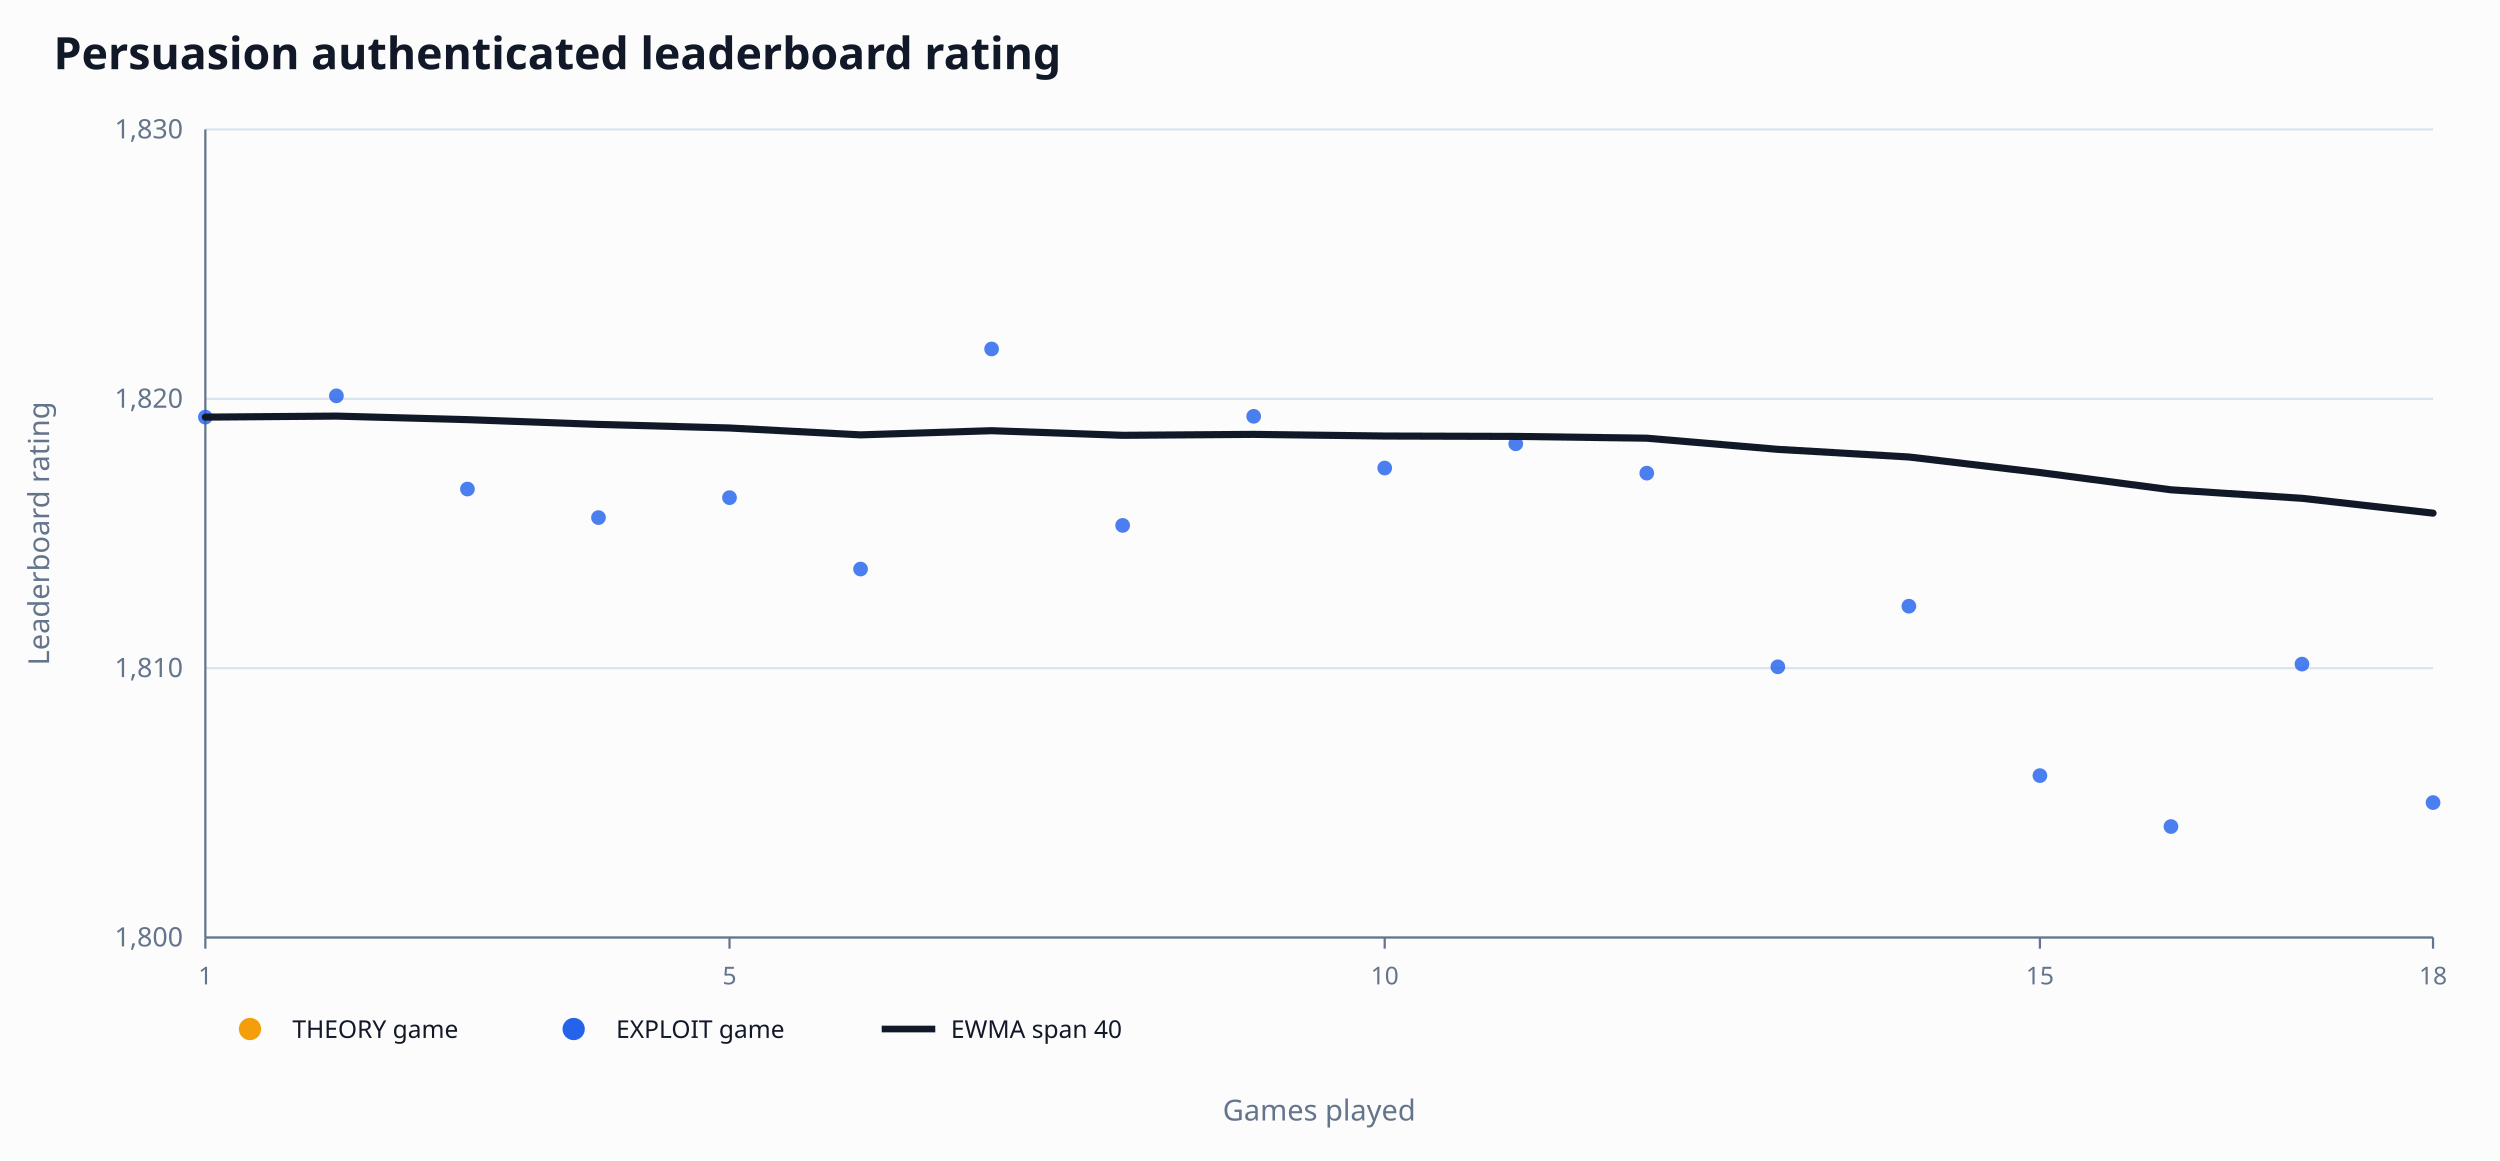
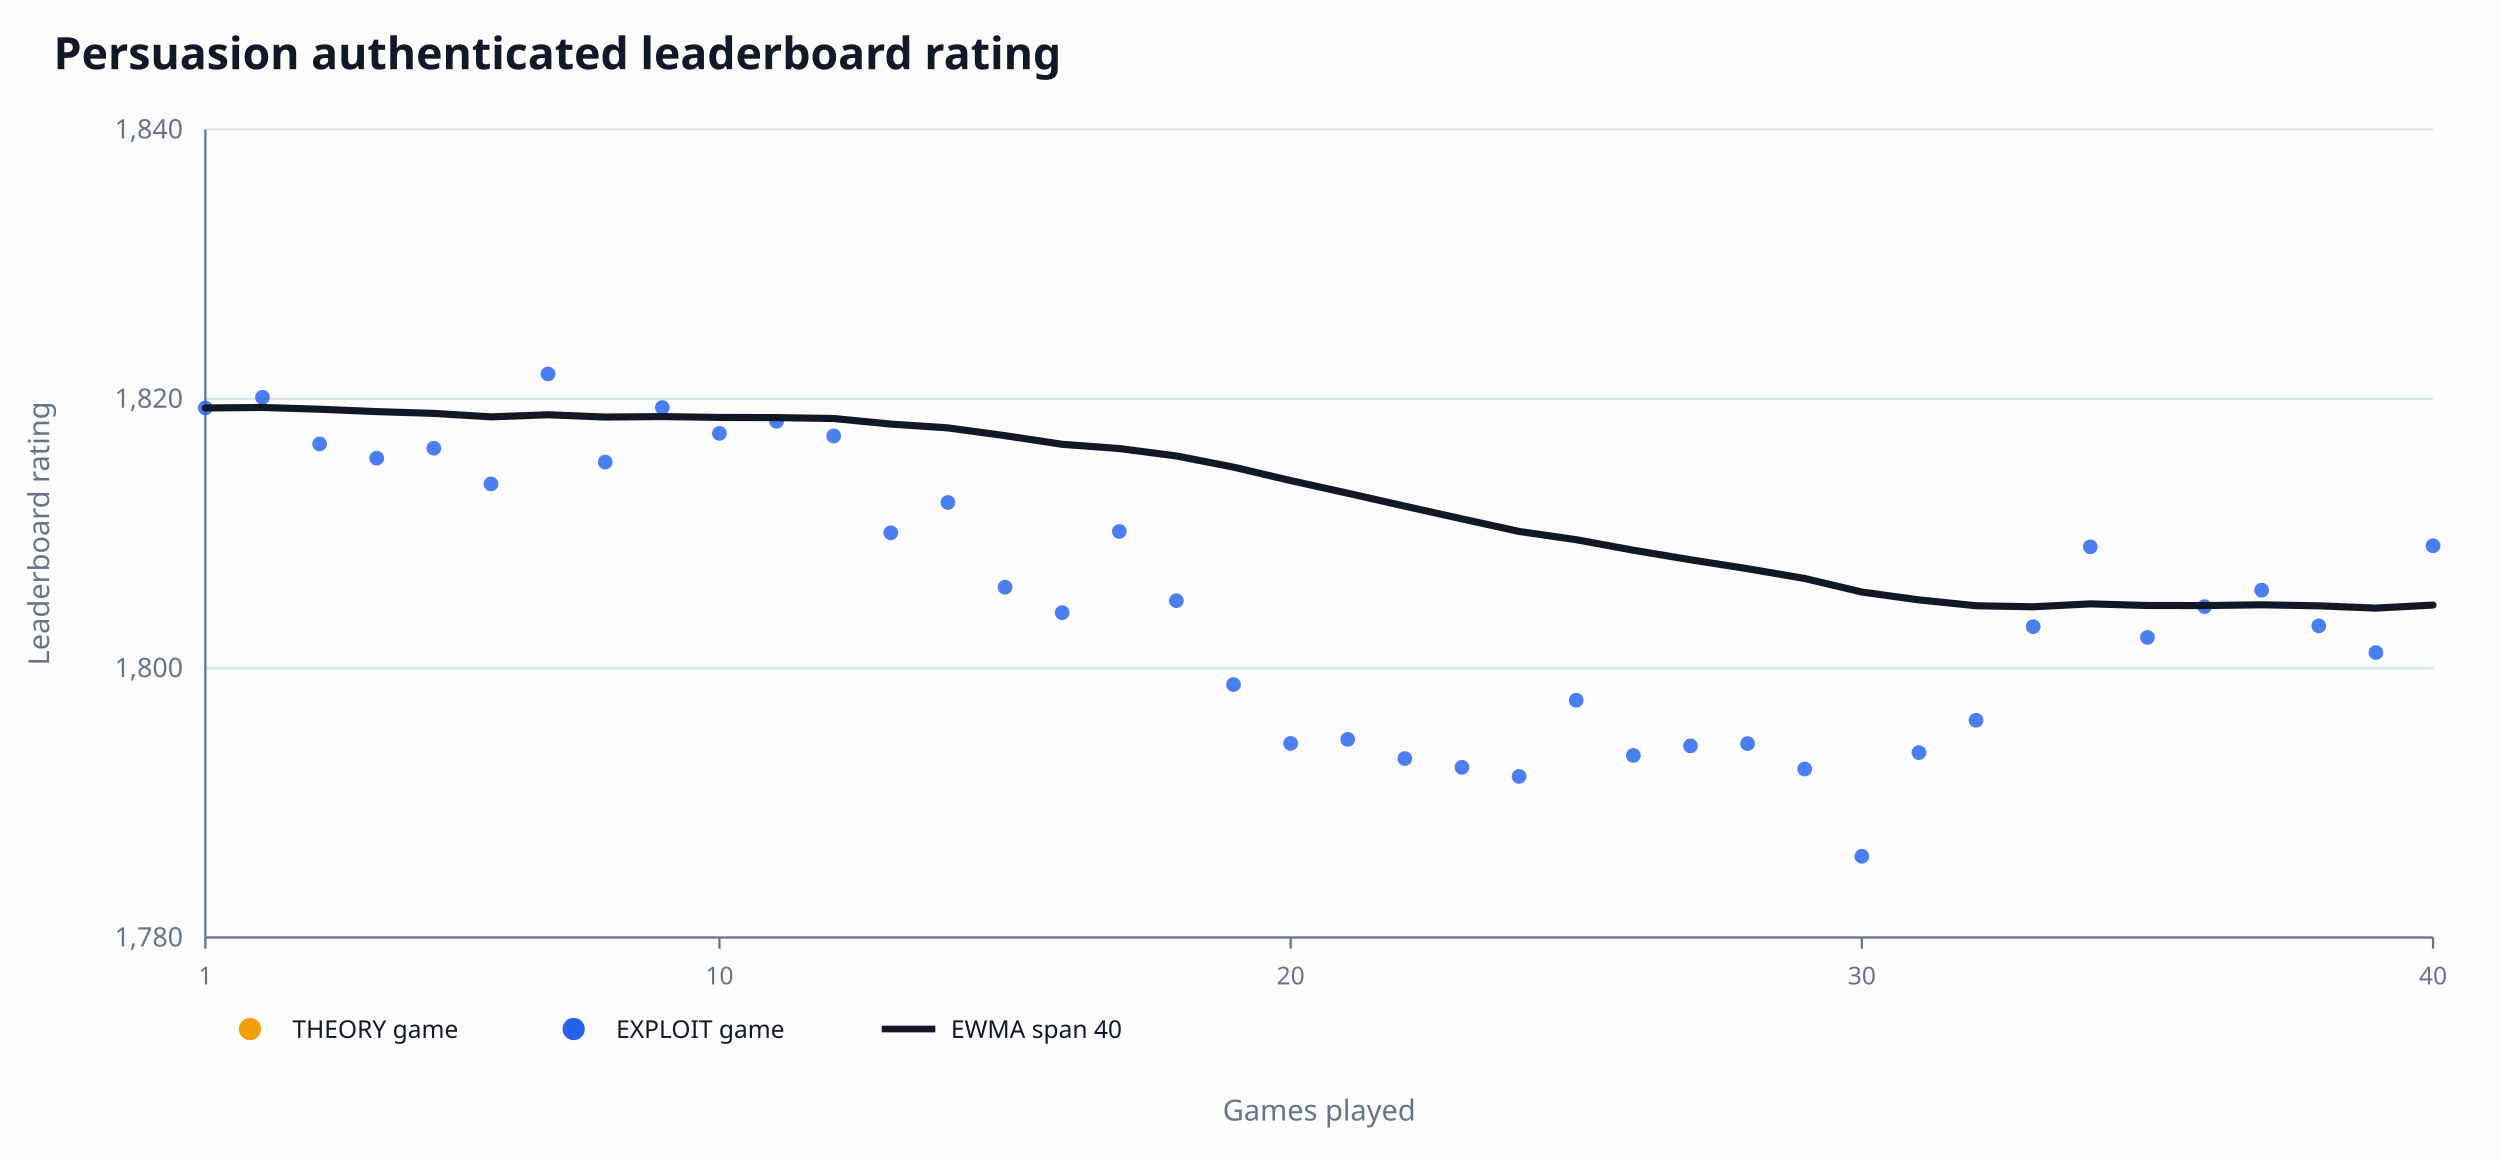
<svg xmlns="http://www.w3.org/2000/svg" width="1120" height="520" viewBox="0 0 1120 520">
  <rect width="100%" height="100%" fill="#fcfcfd" />
  <text x="24" y="31" font-family="system-ui,sans-serif" font-size="20" font-weight="700" fill="#111827">Persuasion authenticated leaderboard rating</text>
  <line x1="92" y1="420.00" x2="1090" y2="420.00" stroke="#dbe3ee" stroke-width="1" />
-   <text x="82" y="424.00" text-anchor="end" font-family="system-ui,sans-serif" font-size="12" fill="#64748b">1,800</text>
+   <text x="82" y="424.00" text-anchor="end" font-family="system-ui,sans-serif" font-size="12" fill="#64748b">1,780</text>
  <line x1="92" y1="299.33" x2="1090" y2="299.33" stroke="#dbe3ee" stroke-width="1" />
-   <text x="82" y="303.33" text-anchor="end" font-family="system-ui,sans-serif" font-size="12" fill="#64748b">1,810</text>
+   <text x="82" y="303.33" text-anchor="end" font-family="system-ui,sans-serif" font-size="12" fill="#64748b">1,800</text>
  <line x1="92" y1="178.67" x2="1090" y2="178.67" stroke="#dbe3ee" stroke-width="1" />
  <text x="82" y="182.67" text-anchor="end" font-family="system-ui,sans-serif" font-size="12" fill="#64748b">1,820</text>
  <line x1="92" y1="58.00" x2="1090" y2="58.00" stroke="#dbe3ee" stroke-width="1" />
-   <text x="82" y="62.00" text-anchor="end" font-family="system-ui,sans-serif" font-size="12" fill="#64748b">1,830</text>
+   <text x="82" y="62.00" text-anchor="end" font-family="system-ui,sans-serif" font-size="12" fill="#64748b">1,840</text>
  <line x1="92.00" y1="420" x2="92.00" y2="425" stroke="#64748b" />
  <text x="92.00" y="441" text-anchor="middle" font-family="system-ui,sans-serif" font-size="11" fill="#64748b">1</text>
-   <line x1="326.82" y1="420" x2="326.82" y2="425" stroke="#64748b" />
-   <text x="326.82" y="441" text-anchor="middle" font-family="system-ui,sans-serif" font-size="11" fill="#64748b">5</text>
-   <line x1="620.35" y1="420" x2="620.35" y2="425" stroke="#64748b" />
-   <text x="620.35" y="441" text-anchor="middle" font-family="system-ui,sans-serif" font-size="11" fill="#64748b">10</text>
-   <line x1="913.88" y1="420" x2="913.88" y2="425" stroke="#64748b" />
-   <text x="913.88" y="441" text-anchor="middle" font-family="system-ui,sans-serif" font-size="11" fill="#64748b">15</text>
+   <line x1="322.31" y1="420" x2="322.31" y2="425" stroke="#64748b" />
+   <text x="322.31" y="441" text-anchor="middle" font-family="system-ui,sans-serif" font-size="11" fill="#64748b">10</text>
+   <line x1="578.21" y1="420" x2="578.21" y2="425" stroke="#64748b" />
+   <text x="578.21" y="441" text-anchor="middle" font-family="system-ui,sans-serif" font-size="11" fill="#64748b">20</text>
+   <line x1="834.10" y1="420" x2="834.10" y2="425" stroke="#64748b" />
+   <text x="834.10" y="441" text-anchor="middle" font-family="system-ui,sans-serif" font-size="11" fill="#64748b">30</text>
  <line x1="1090.00" y1="420" x2="1090.00" y2="425" stroke="#64748b" />
-   <text x="1090.00" y="441" text-anchor="middle" font-family="system-ui,sans-serif" font-size="11" fill="#64748b">18</text>
+   <text x="1090.00" y="441" text-anchor="middle" font-family="system-ui,sans-serif" font-size="11" fill="#64748b">40</text>
  <line x1="92" y1="58" x2="92" y2="420" stroke="#64748b" />
  <line x1="92" y1="420" x2="1090" y2="420" stroke="#64748b" />
  <text x="591.00" y="502" text-anchor="middle" font-family="system-ui,sans-serif" font-size="13" fill="#64748b">Games played</text>
  <text x="22" y="239.00" text-anchor="middle" transform="rotate(-90 22 239.00)" font-family="system-ui,sans-serif" font-size="13" fill="#64748b">Leaderboard rating</text>
-   <circle cx="92.00" cy="186.87" r="3.3" fill="#2563eb" opacity="0.82" />
-   <circle cx="150.71" cy="177.34" r="3.3" fill="#2563eb" opacity="0.82" />
-   <circle cx="209.41" cy="219.09" r="3.3" fill="#2563eb" opacity="0.82" />
-   <circle cx="268.12" cy="231.88" r="3.3" fill="#2563eb" opacity="0.82" />
-   <circle cx="326.82" cy="222.95" r="3.3" fill="#2563eb" opacity="0.82" />
-   <circle cx="385.53" cy="254.93" r="3.3" fill="#2563eb" opacity="0.82" />
-   <circle cx="444.24" cy="156.34" r="3.3" fill="#2563eb" opacity="0.82" />
-   <circle cx="502.94" cy="235.38" r="3.3" fill="#2563eb" opacity="0.82" />
-   <circle cx="561.65" cy="186.51" r="3.3" fill="#2563eb" opacity="0.82" />
-   <circle cx="620.35" cy="209.68" r="3.3" fill="#2563eb" opacity="0.82" />
-   <circle cx="679.06" cy="198.82" r="3.3" fill="#2563eb" opacity="0.82" />
-   <circle cx="737.76" cy="211.97" r="3.3" fill="#2563eb" opacity="0.82" />
-   <circle cx="796.47" cy="298.73" r="3.3" fill="#2563eb" opacity="0.82" />
-   <circle cx="855.18" cy="271.58" r="3.3" fill="#2563eb" opacity="0.82" />
-   <circle cx="913.88" cy="347.48" r="3.3" fill="#2563eb" opacity="0.82" />
-   <circle cx="972.59" cy="370.29" r="3.3" fill="#2563eb" opacity="0.82" />
-   <circle cx="1031.29" cy="297.52" r="3.3" fill="#2563eb" opacity="0.82" />
-   <circle cx="1090.00" cy="359.55" r="3.3" fill="#2563eb" opacity="0.82" />
-   <polyline points="92.00,186.87 150.71,186.41 209.41,188.00 268.12,190.14 326.82,191.74 385.53,194.82 444.24,192.95 502.94,195.02 561.65,194.60 620.35,195.34 679.06,195.51 737.76,196.31 796.47,201.31 855.18,204.73 913.88,211.70 972.59,219.43 1031.29,223.24 1090.00,229.89" fill="none" stroke="#111827" stroke-width="3.2" stroke-linejoin="round" stroke-linecap="round" />
+   <circle cx="92.00" cy="182.77" r="3.3" fill="#2563eb" opacity="0.82" />
+   <circle cx="117.59" cy="178.00" r="3.3" fill="#2563eb" opacity="0.82" />
+   <circle cx="143.18" cy="198.88" r="3.3" fill="#2563eb" opacity="0.82" />
+   <circle cx="168.77" cy="205.27" r="3.3" fill="#2563eb" opacity="0.82" />
+   <circle cx="194.36" cy="200.81" r="3.3" fill="#2563eb" opacity="0.82" />
+   <circle cx="219.95" cy="216.80" r="3.3" fill="#2563eb" opacity="0.82" />
+   <circle cx="245.54" cy="167.51" r="3.3" fill="#2563eb" opacity="0.82" />
+   <circle cx="271.13" cy="207.02" r="3.3" fill="#2563eb" opacity="0.82" />
+   <circle cx="296.72" cy="182.59" r="3.3" fill="#2563eb" opacity="0.82" />
+   <circle cx="322.31" cy="194.17" r="3.3" fill="#2563eb" opacity="0.82" />
+   <circle cx="347.90" cy="188.74" r="3.3" fill="#2563eb" opacity="0.82" />
+   <circle cx="373.49" cy="195.32" r="3.3" fill="#2563eb" opacity="0.82" />
+   <circle cx="399.08" cy="238.70" r="3.3" fill="#2563eb" opacity="0.82" />
+   <circle cx="424.67" cy="225.12" r="3.3" fill="#2563eb" opacity="0.82" />
+   <circle cx="450.26" cy="263.07" r="3.3" fill="#2563eb" opacity="0.82" />
+   <circle cx="475.85" cy="274.48" r="3.3" fill="#2563eb" opacity="0.82" />
+   <circle cx="501.44" cy="238.09" r="3.3" fill="#2563eb" opacity="0.82" />
+   <circle cx="527.03" cy="269.11" r="3.3" fill="#2563eb" opacity="0.82" />
+   <circle cx="552.62" cy="306.69" r="3.3" fill="#2563eb" opacity="0.82" />
+   <circle cx="578.21" cy="333.06" r="3.3" fill="#2563eb" opacity="0.82" />
+   <circle cx="603.79" cy="331.25" r="3.3" fill="#2563eb" opacity="0.82" />
+   <circle cx="629.38" cy="339.82" r="3.3" fill="#2563eb" opacity="0.82" />
+   <circle cx="654.97" cy="343.74" r="3.3" fill="#2563eb" opacity="0.82" />
+   <circle cx="680.56" cy="347.84" r="3.3" fill="#2563eb" opacity="0.82" />
+   <circle cx="706.15" cy="313.69" r="3.3" fill="#2563eb" opacity="0.82" />
+   <circle cx="731.74" cy="338.43" r="3.3" fill="#2563eb" opacity="0.82" />
+   <circle cx="757.33" cy="334.15" r="3.3" fill="#2563eb" opacity="0.82" />
+   <circle cx="782.92" cy="333.12" r="3.3" fill="#2563eb" opacity="0.82" />
+   <circle cx="808.51" cy="344.52" r="3.3" fill="#2563eb" opacity="0.82" />
+   <circle cx="834.10" cy="383.62" r="3.3" fill="#2563eb" opacity="0.82" />
+   <circle cx="859.69" cy="337.16" r="3.3" fill="#2563eb" opacity="0.82" />
+   <circle cx="885.28" cy="322.68" r="3.3" fill="#2563eb" opacity="0.82" />
+   <circle cx="910.87" cy="280.75" r="3.3" fill="#2563eb" opacity="0.82" />
+   <circle cx="936.46" cy="244.97" r="3.3" fill="#2563eb" opacity="0.82" />
+   <circle cx="962.05" cy="285.58" r="3.3" fill="#2563eb" opacity="0.82" />
+   <circle cx="987.64" cy="271.76" r="3.3" fill="#2563eb" opacity="0.82" />
+   <circle cx="1013.23" cy="264.40" r="3.3" fill="#2563eb" opacity="0.82" />
+   <circle cx="1038.82" cy="280.39" r="3.3" fill="#2563eb" opacity="0.82" />
+   <circle cx="1064.41" cy="292.33" r="3.3" fill="#2563eb" opacity="0.82" />
+   <circle cx="1090.00" cy="244.49" r="3.3" fill="#2563eb" opacity="0.82" />
+   <polyline points="92.00,182.77 117.59,182.54 143.18,183.33 168.77,184.40 194.36,185.20 219.95,186.75 245.54,185.81 271.13,186.84 296.72,186.63 322.31,187.00 347.90,187.09 373.49,187.49 399.08,189.99 424.67,191.70 450.26,195.18 475.85,199.05 501.44,200.95 527.03,204.28 552.62,209.28 578.21,215.31 603.79,220.97 629.38,226.77 654.97,232.47 680.56,238.10 706.15,241.79 731.74,246.50 757.33,250.78 782.92,254.79 808.51,259.17 834.10,265.24 859.69,268.75 885.28,271.38 910.87,271.84 936.46,270.53 962.05,271.26 987.64,271.29 1013.23,270.95 1038.82,271.41 1064.41,272.43 1090.00,271.07" fill="none" stroke="#111827" stroke-width="3.2" stroke-linejoin="round" stroke-linecap="round" />
  <circle cx="112" cy="461" r="5" fill="#f59e0b" />
  <text x="131" y="465" font-family="system-ui,sans-serif" font-size="11" fill="#111827">THEORY game</text>
  <circle cx="257" cy="461" r="5" fill="#2563eb" />
  <text x="276" y="465" font-family="system-ui,sans-serif" font-size="11" fill="#111827">EXPLOIT game</text>
  <line x1="395" y1="461" x2="419" y2="461" stroke="#111827" stroke-width="3" />
  <text x="426" y="465" font-family="system-ui,sans-serif" font-size="11" fill="#111827">EWMA span 40</text>
</svg>
